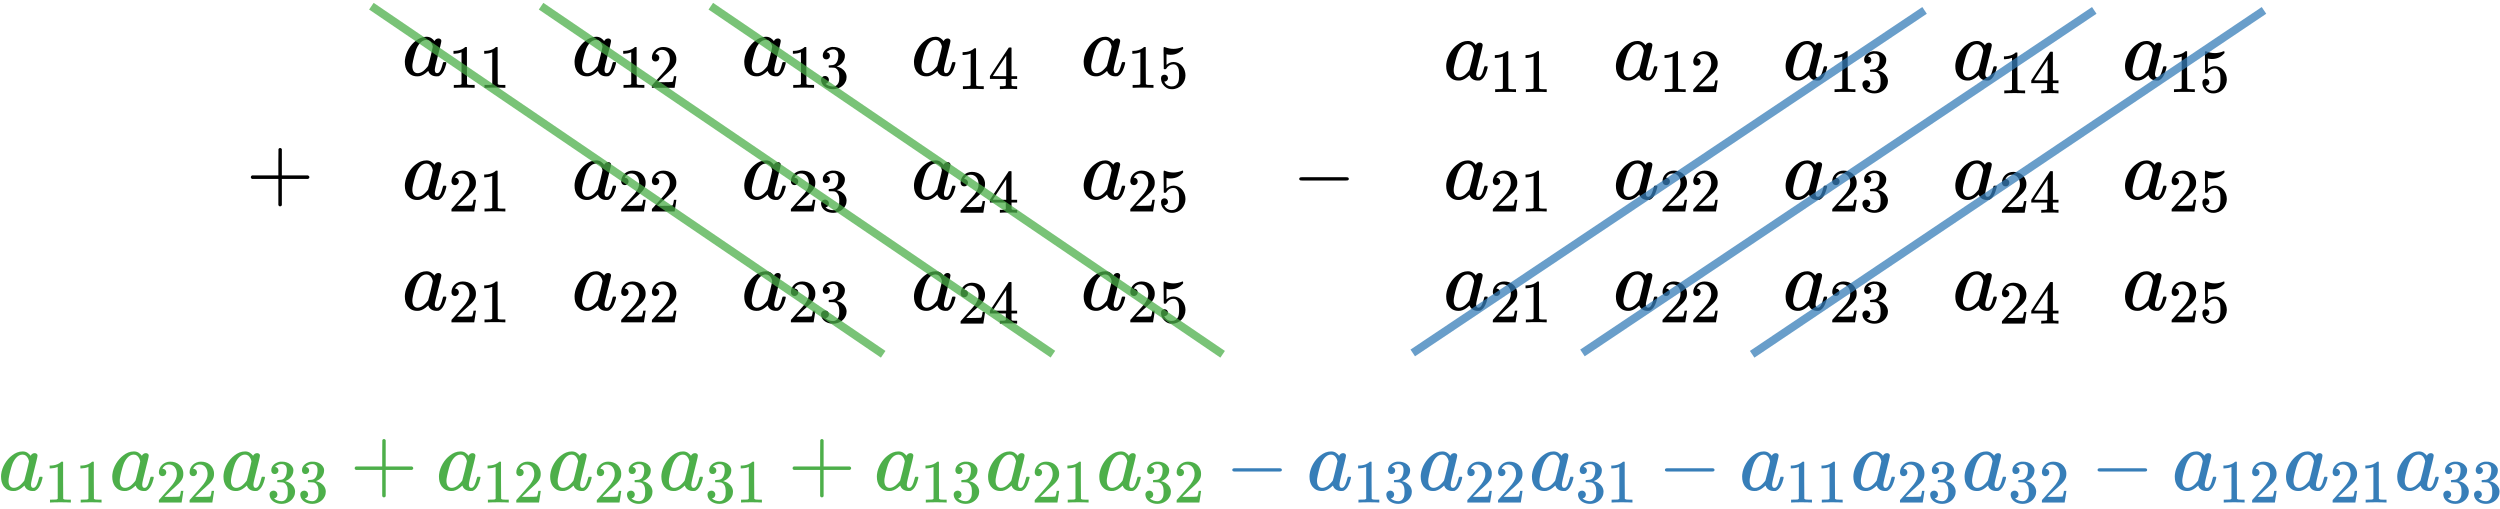
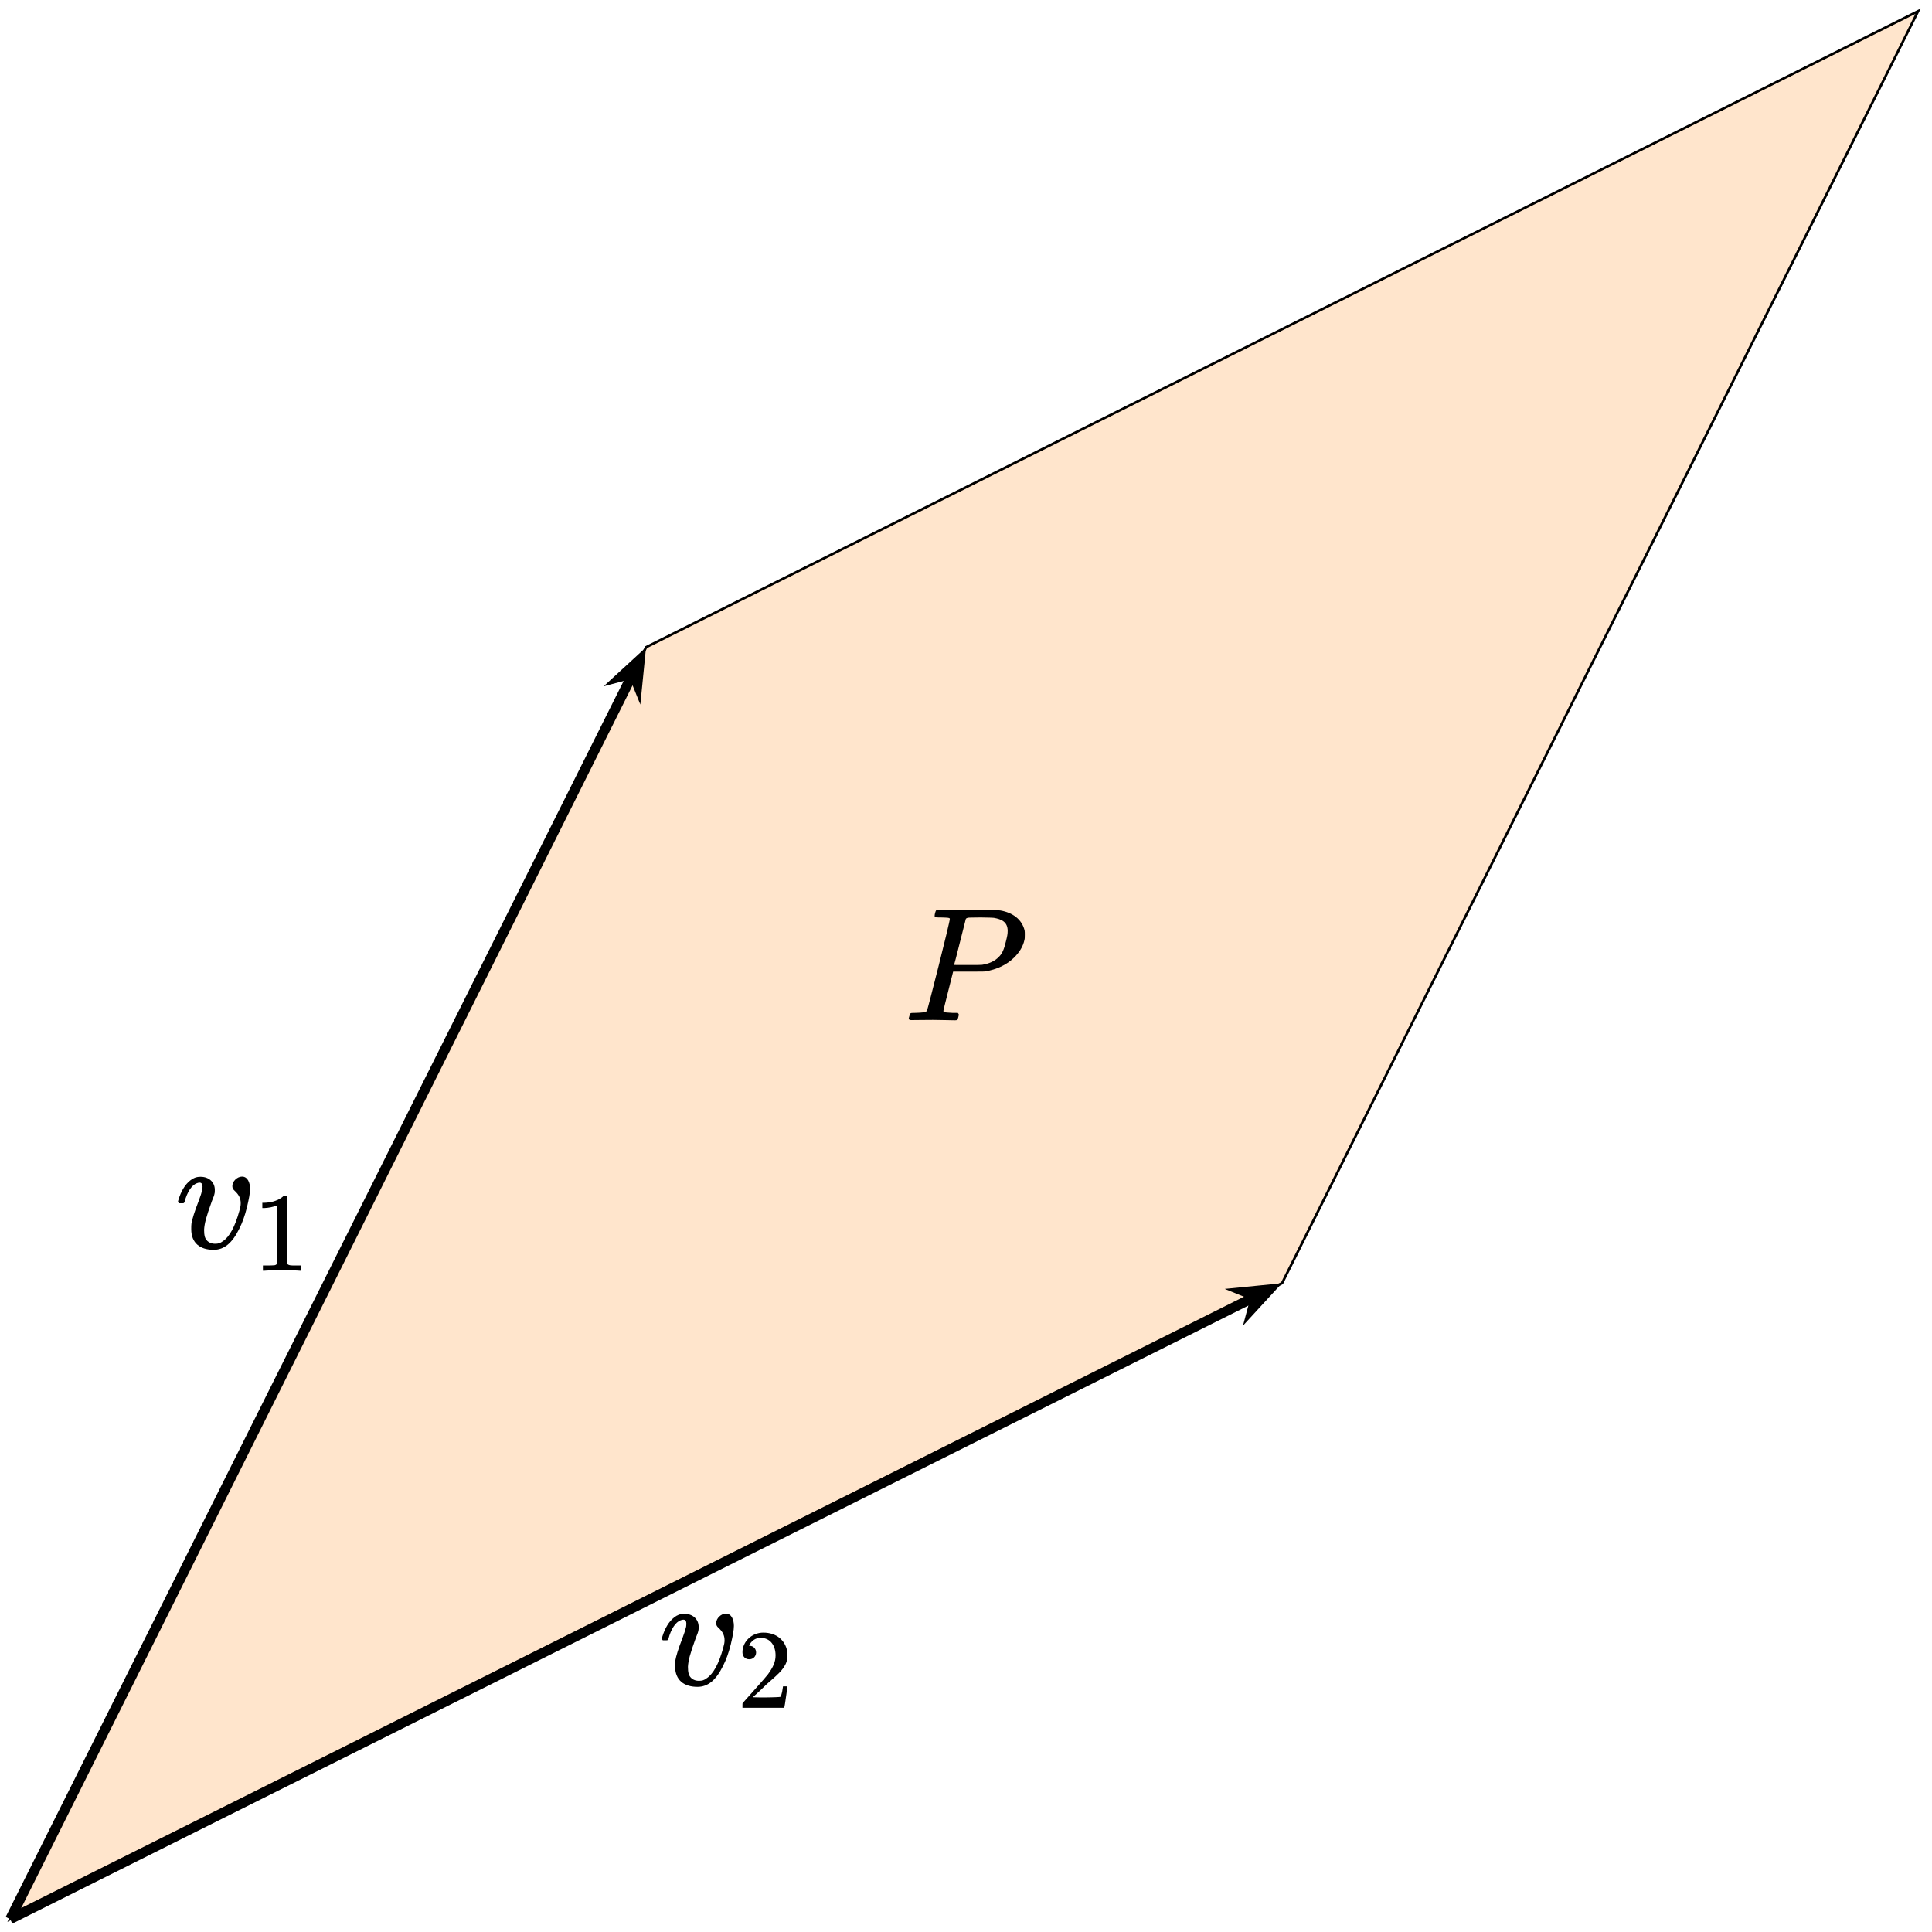
- <svg xmlns="http://www.w3.org/2000/svg" xmlns:xlink="http://www.w3.org/1999/xlink" width="369pt" height="75pt" viewBox="0 0 369 75" version="1.1">
+ <svg xmlns="http://www.w3.org/2000/svg" xmlns:xlink="http://www.w3.org/1999/xlink" width="155pt" height="155pt" viewBox="0 0 155 155" version="1.1">
  <defs>
    <g>
      <symbol overflow="visible" id="glyph0-0">
        <path style="stroke:none;" d="M 0.641 0 L 2.594 0 L 2.594 -6.906 L 0.641 -6.906 Z M 1.297 -0.641 L 1.297 -6.25 L 1.938 -6.25 L 1.938 -0.641 Z M 1.297 -0.641 " />
      </symbol>
      <symbol overflow="visible" id="glyph0-1">
-         <path style="stroke:none;" d="M 6.312 -1.984 L 6.25 -1.984 C 6.062 -1.984 6.078 -1.969 6 -1.703 C 5.812 -1 5.672 -0.641 5.469 -0.453 C 5.375 -0.391 5.312 -0.344 5.203 -0.344 C 4.906 -0.344 4.844 -0.562 4.844 -0.875 C 4.844 -1.328 5.812 -4.75 5.812 -5.109 C 5.812 -5.328 5.594 -5.469 5.391 -5.469 C 5.109 -5.469 4.906 -5.297 4.797 -5.078 C 4.516 -5.422 4.188 -5.719 3.625 -5.719 C 3.016 -5.719 2.5 -5.484 2.047 -5.125 C 1.25 -4.531 0.562 -3.453 0.438 -2.312 C 0.422 -2.234 0.422 -2.141 0.422 -2.031 C 0.422 -1.406 0.547 -0.984 0.812 -0.578 C 1.125 -0.188 1.531 0.125 2.234 0.125 C 2.359 0.125 2.469 0.125 2.547 0.109 C 2.969 0.031 3.375 -0.219 3.781 -0.594 C 3.875 -0.672 3.875 -0.688 3.891 -0.656 C 3.891 -0.641 3.922 -0.562 3.953 -0.5 C 4.141 -0.125 4.547 0.125 5.094 0.125 C 5.281 0.125 5.297 0.125 5.406 0.109 C 5.562 0.031 5.672 -0.031 5.812 -0.172 C 6.094 -0.453 6.328 -0.922 6.516 -1.672 C 6.547 -1.781 6.547 -1.828 6.547 -1.859 C 6.547 -1.984 6.5 -1.984 6.312 -1.984 Z M 1.531 -1.375 C 1.531 -1.484 1.547 -1.578 1.547 -1.672 C 1.609 -2.141 1.891 -3.297 2.078 -3.797 C 2.312 -4.438 2.844 -5.25 3.594 -5.25 C 3.984 -5.25 4.234 -5.031 4.406 -4.688 C 4.453 -4.578 4.547 -4.359 4.547 -4.25 C 4.547 -4.109 3.906 -1.484 3.859 -1.422 C 3.797 -1.297 3.344 -0.797 3.125 -0.641 C 2.844 -0.438 2.562 -0.344 2.312 -0.344 C 1.781 -0.344 1.531 -0.781 1.531 -1.375 Z M 1.531 -1.375 " />
+         <path style="stroke:none;" d="M 3.125 0.141 C 3.984 0.141 4.625 -0.422 5.172 -1.531 C 5.438 -2.062 5.609 -2.531 5.797 -3.266 C 5.953 -3.938 6.047 -4.406 6.047 -4.75 C 6.047 -5.234 5.859 -5.734 5.406 -5.734 C 5.016 -5.734 4.625 -5.359 4.625 -4.969 C 4.625 -4.828 4.672 -4.719 4.797 -4.609 C 5.156 -4.281 5.297 -3.984 5.297 -3.594 C 5.297 -3.406 5.266 -3.266 5.188 -2.984 C 4.844 -1.719 4.391 -0.891 3.859 -0.547 C 3.656 -0.391 3.5 -0.344 3.234 -0.344 C 2.844 -0.344 2.531 -0.547 2.422 -0.891 C 2.375 -1.078 2.359 -1.219 2.359 -1.469 C 2.391 -1.984 2.516 -2.469 2.984 -3.766 C 3.094 -4.031 3.188 -4.281 3.188 -4.344 C 3.219 -4.422 3.219 -4.562 3.219 -4.672 C 3.219 -5.297 2.734 -5.719 2.078 -5.719 C 1.719 -5.719 1.484 -5.609 1.266 -5.438 C 0.812 -5.094 0.5 -4.516 0.312 -3.906 C 0.281 -3.812 0.266 -3.75 0.266 -3.719 C 0.266 -3.672 0.328 -3.625 0.344 -3.594 L 0.531 -3.594 C 0.781 -3.594 0.734 -3.594 0.797 -3.719 C 1 -4.5 1.375 -5.062 1.781 -5.203 C 1.859 -5.234 1.938 -5.25 2 -5.25 C 2.156 -5.25 2.234 -5.125 2.234 -4.922 C 2.234 -4.797 2.219 -4.641 2.156 -4.484 C 2.156 -4.422 2.047 -4.125 1.953 -3.859 C 1.562 -2.844 1.422 -2.375 1.344 -1.953 C 1.328 -1.859 1.328 -1.688 1.328 -1.516 C 1.328 -0.391 2.047 0.141 3.125 0.141 Z M 3.125 0.141 " />
+       </symbol>
+       <symbol overflow="visible" id="glyph0-2">
+         <path style="stroke:none;" d="M 3.719 -8.141 C 3.719 -7.844 1.938 -0.844 1.891 -0.797 C 1.844 -0.703 1.781 -0.656 1.641 -0.641 C 1.5 -0.625 1.156 -0.594 0.875 -0.594 C 0.531 -0.594 0.531 -0.594 0.469 -0.328 C 0.438 -0.219 0.422 -0.172 0.422 -0.141 C 0.422 -0.109 0.438 -0.109 0.453 -0.078 C 0.484 -0.031 0.5 -0.016 0.656 -0.016 C 1.141 -0.016 1.594 -0.031 2.359 -0.031 C 3.141 -0.031 3.609 0 4.125 0 C 4.297 0 4.297 -0.031 4.344 -0.062 C 4.359 -0.109 4.438 -0.375 4.438 -0.453 C 4.438 -0.516 4.375 -0.562 4.359 -0.594 L 3.953 -0.594 C 3.562 -0.609 3.297 -0.641 3.234 -0.656 C 3.219 -0.672 3.203 -0.703 3.203 -0.766 C 3.203 -0.797 3.375 -1.5 3.594 -2.359 L 3.984 -3.906 L 5.203 -3.906 C 6.266 -3.906 6.453 -3.906 6.562 -3.922 C 7.5 -4.078 8.281 -4.453 8.875 -5.031 C 9.328 -5.484 9.594 -5.938 9.703 -6.438 C 9.734 -6.547 9.734 -6.703 9.734 -6.859 C 9.734 -7 9.734 -7.125 9.719 -7.203 C 9.5 -8.109 8.75 -8.641 7.766 -8.812 C 7.609 -8.828 7.578 -8.828 5.141 -8.844 C 2.719 -8.844 2.672 -8.844 2.625 -8.828 C 2.578 -8.781 2.5 -8.516 2.5 -8.391 C 2.5 -8.25 2.531 -8.25 2.984 -8.25 C 3.375 -8.234 3.719 -8.25 3.719 -8.141 Z M 8.359 -7.172 C 8.359 -6.922 8.328 -6.766 8.219 -6.328 C 8.062 -5.672 7.922 -5.344 7.641 -5.078 C 7.328 -4.75 6.891 -4.547 6.312 -4.453 C 6.172 -4.438 6.016 -4.438 5.109 -4.438 C 4.109 -4.438 4.062 -4.438 4.062 -4.453 C 4.094 -4.484 4.938 -7.922 5 -8.125 C 5.031 -8.188 5.109 -8.219 5.234 -8.234 C 5.281 -8.234 5.719 -8.25 6.219 -8.25 C 7 -8.234 7.141 -8.234 7.25 -8.219 C 7.875 -8.109 8.359 -7.891 8.359 -7.172 Z M 8.359 -7.172 " />
      </symbol>
      <symbol overflow="visible" id="glyph1-0">
        <path style="stroke:none;" d="M 0.453 0 L 1.812 0 L 1.812 -4.828 L 0.453 -4.828 Z M 0.906 -0.453 L 0.906 -4.375 L 1.359 -4.375 L 1.359 -0.453 Z M 0.906 -0.453 " />
      </symbol>
      <symbol overflow="visible" id="glyph1-1">
        <path style="stroke:none;" d="M 3.766 0 L 3.875 0 L 3.875 -0.422 L 3.328 -0.422 C 3.062 -0.422 2.875 -0.422 2.75 -0.547 L 2.734 -3.266 L 2.734 -5.984 C 2.688 -6.031 2.703 -6.031 2.578 -6.031 C 2.5 -6.031 2.5 -6.031 2.469 -6.016 C 2.422 -5.969 2.281 -5.844 2.188 -5.797 C 1.859 -5.594 1.438 -5.469 0.922 -5.453 L 0.75 -5.453 L 0.75 -5.031 L 0.922 -5.031 C 1.266 -5.047 1.594 -5.109 1.859 -5.219 C 1.891 -5.234 1.922 -5.234 1.938 -5.234 L 1.938 -0.547 C 1.859 -0.5 1.828 -0.453 1.719 -0.438 C 1.609 -0.422 1.297 -0.422 1.031 -0.422 L 0.797 -0.422 L 0.797 0 L 0.906 0 C 1.062 -0.031 2.047 -0.031 2.328 -0.031 C 2.625 -0.031 3.609 -0.031 3.766 0 Z M 3.766 0 " />
      </symbol>
      <symbol overflow="visible" id="glyph1-2">
        <path style="stroke:none;" d="M 1 -3.891 C 1.328 -3.891 1.547 -4.141 1.547 -4.438 C 1.547 -4.719 1.344 -4.969 1.031 -4.969 C 1 -4.969 0.984 -4.969 0.984 -4.984 C 0.984 -5 1.031 -5.062 1.062 -5.141 C 1.266 -5.422 1.516 -5.609 1.922 -5.609 C 2.703 -5.609 3.109 -4.969 3.109 -4.203 C 3.109 -3.672 2.906 -3.25 2.5 -2.688 C 2.297 -2.438 2.25 -2.375 1.234 -1.234 C 0.828 -0.781 0.484 -0.391 0.469 -0.375 C 0.453 -0.359 0.453 -0.328 0.453 -0.172 L 0.453 0 L 3.812 0 L 3.812 -0.031 C 3.844 -0.078 4.047 -1.625 4.062 -1.688 L 4.062 -1.719 L 3.703 -1.719 L 3.703 -1.688 C 3.641 -1.281 3.625 -1.203 3.578 -1.062 C 3.547 -0.984 3.516 -0.891 3.484 -0.875 C 3.438 -0.859 2.891 -0.828 1.969 -0.828 L 1.281 -0.844 L 1.828 -1.344 C 2.438 -1.938 2.406 -1.906 2.734 -2.188 C 3.328 -2.703 3.562 -2.953 3.75 -3.219 C 3.969 -3.547 4.062 -3.812 4.062 -4.219 C 4.062 -4.328 4.062 -4.438 4.047 -4.516 C 3.891 -5.406 3.188 -6.031 2.125 -6.031 C 1.203 -6.031 0.453 -5.312 0.453 -4.453 C 0.453 -4.141 0.656 -3.891 1 -3.891 Z M 1 -3.891 " />
      </symbol>
-       <symbol overflow="visible" id="glyph1-3">
-         <path style="stroke:none;" d="M 1.156 -4.203 C 1.484 -4.203 1.688 -4.438 1.688 -4.719 C 1.688 -4.969 1.5 -5.219 1.266 -5.234 C 1.219 -5.25 1.203 -5.25 1.203 -5.25 C 1.188 -5.266 1.312 -5.391 1.375 -5.422 C 1.594 -5.578 1.906 -5.672 2.172 -5.672 C 2.359 -5.672 2.469 -5.641 2.594 -5.547 C 2.844 -5.406 2.922 -5.156 2.922 -4.766 C 2.922 -4.062 2.656 -3.438 2.109 -3.359 C 2.047 -3.359 1.609 -3.312 1.578 -3.312 C 1.562 -3.312 1.547 -3.312 1.531 -3.297 C 1.5 -3.266 1.5 -3.266 1.5 -3.156 C 1.5 -3.047 1.5 -3.031 1.516 -3.016 L 1.547 -2.984 L 1.938 -2.984 C 2.344 -2.969 2.344 -2.969 2.484 -2.922 C 2.844 -2.734 3.062 -2.328 3.062 -1.766 L 3.062 -1.594 C 3.062 -1.141 3.031 -0.891 2.906 -0.672 C 2.75 -0.359 2.469 -0.188 2.156 -0.188 C 1.719 -0.188 1.312 -0.359 1.031 -0.594 L 1.094 -0.609 C 1.359 -0.688 1.531 -0.891 1.531 -1.172 C 1.531 -1.5 1.281 -1.75 0.953 -1.75 C 0.641 -1.75 0.375 -1.516 0.375 -1.172 C 0.375 -1.047 0.406 -0.875 0.469 -0.734 C 0.688 -0.172 1.359 0.203 2.156 0.203 C 2.984 0.203 3.688 -0.266 3.969 -0.875 C 4.094 -1.109 4.141 -1.344 4.141 -1.594 C 4.141 -2.109 3.859 -2.562 3.406 -2.859 C 3.016 -3.109 2.703 -3.125 2.703 -3.156 C 2.703 -3.156 2.719 -3.156 2.734 -3.172 C 3.375 -3.406 3.891 -4 3.891 -4.734 C 3.891 -4.828 3.891 -4.906 3.875 -4.969 C 3.766 -5.344 3.516 -5.625 3.125 -5.828 C 2.922 -5.922 2.734 -5.984 2.516 -6.016 C 2.422 -6.031 2.25 -6.031 2.109 -6.031 L 1.969 -6.031 C 1.312 -5.938 0.625 -5.484 0.625 -4.75 C 0.625 -4.438 0.812 -4.203 1.156 -4.203 Z M 1.156 -4.203 " />
-       </symbol>
-       <symbol overflow="visible" id="glyph1-4">
-         <path style="stroke:none;" d="M 4.188 0 L 4.266 0 L 4.266 -0.422 L 4 -0.422 C 3.641 -0.422 3.547 -0.438 3.484 -0.484 C 3.438 -0.547 3.438 -0.531 3.438 -1.031 L 3.438 -1.5 L 4.266 -1.5 L 4.266 -1.906 L 3.438 -1.906 L 3.438 -6.078 L 3.375 -6.141 L 3.219 -6.141 C 3.062 -6.141 3.047 -6.141 3.031 -6.125 C 3.016 -6.109 2.484 -5.312 1.625 -4 L 0.25 -1.906 L 0.25 -1.5 L 2.594 -1.5 L 2.594 -1.047 C 2.594 -0.734 2.594 -0.578 2.594 -0.547 C 2.578 -0.516 2.531 -0.469 2.484 -0.469 C 2.406 -0.438 2.297 -0.422 2 -0.422 L 1.719 -0.422 L 1.719 0 L 1.797 0 C 1.938 -0.031 2.766 -0.031 3.016 -0.031 C 3.25 -0.031 4.062 -0.031 4.188 0 Z M 2.656 -1.906 L 1.656 -1.906 L 0.672 -1.922 L 2.656 -4.938 Z M 2.656 -1.906 " />
-       </symbol>
-       <symbol overflow="visible" id="glyph1-5">
-         <path style="stroke:none;" d="M 0.969 -1.938 C 0.672 -1.938 0.453 -1.75 0.453 -1.391 C 0.453 -1.344 0.469 -1.281 0.469 -1.219 C 0.5 -0.922 0.609 -0.641 0.812 -0.422 C 0.875 -0.328 1.031 -0.172 1.109 -0.125 C 1.375 0.094 1.656 0.203 2.078 0.203 C 3.219 0.203 4.062 -0.734 4.062 -1.828 C 4.062 -2.781 3.484 -3.562 2.688 -3.766 C 2.578 -3.781 2.453 -3.812 2.312 -3.812 C 1.844 -3.812 1.547 -3.609 1.266 -3.391 L 1.266 -4.953 L 1.344 -4.938 C 1.5 -4.891 1.688 -4.875 1.859 -4.875 C 2.734 -4.875 3.312 -5.266 3.719 -5.75 L 3.719 -5.875 C 3.719 -5.984 3.703 -6.031 3.641 -6.031 C 3.609 -6.031 3.578 -6.031 3.531 -6 C 3.141 -5.844 2.719 -5.75 2.297 -5.75 C 1.828 -5.75 1.453 -5.844 1.094 -5.984 C 1 -6.016 0.938 -6.031 0.922 -6.031 C 0.922 -6.031 0.891 -6.031 0.891 -6.016 C 0.844 -6.016 0.828 -5.859 0.828 -5.516 C 0.828 -5.25 0.844 -4.891 0.844 -4.391 C 0.844 -2.984 0.844 -2.844 0.859 -2.812 C 0.875 -2.766 0.906 -2.75 1.031 -2.75 C 1.172 -2.75 1.188 -2.766 1.234 -2.844 C 1.438 -3.203 1.812 -3.469 2.297 -3.469 C 2.594 -3.469 2.734 -3.344 2.875 -3.156 C 3.062 -2.922 3.125 -2.594 3.125 -1.906 C 3.125 -1.344 3.078 -0.984 2.953 -0.75 C 2.781 -0.406 2.5 -0.203 2.031 -0.203 C 1.5 -0.203 1.125 -0.5 0.953 -0.875 L 0.922 -0.922 L 0.984 -0.922 C 1.219 -0.922 1.484 -1.125 1.484 -1.406 C 1.484 -1.719 1.266 -1.938 0.969 -1.938 Z M 0.969 -1.938 " />
-       </symbol>
-       <symbol overflow="visible" id="glyph2-0">
-         <path style="stroke:none;" d="M 0.641 0 L 2.594 0 L 2.594 -6.906 L 0.641 -6.906 Z M 1.297 -0.641 L 1.297 -6.25 L 1.938 -6.25 L 1.938 -0.641 Z M 1.297 -0.641 " />
-       </symbol>
-       <symbol overflow="visible" id="glyph2-1">
-         <path style="stroke:none;" d="M 0.719 -3.234 C 0.719 -3.094 0.797 -3.031 0.906 -2.984 L 4.781 -2.984 L 4.781 0.875 C 4.828 0.984 4.891 1.062 5.031 1.062 C 5.188 1.062 5.25 0.984 5.297 0.875 L 5.297 -2.984 L 9.156 -2.984 C 9.266 -3.031 9.359 -3.094 9.359 -3.234 C 9.359 -3.375 9.266 -3.453 9.156 -3.5 L 5.297 -3.5 L 5.297 -7.359 C 5.25 -7.469 5.172 -7.547 5.031 -7.547 C 4.906 -7.547 4.844 -7.453 4.797 -7.391 L 4.781 -5.438 L 4.781 -3.5 L 0.906 -3.5 C 0.797 -3.453 0.719 -3.375 0.719 -3.234 Z M 0.719 -3.234 " />
-       </symbol>
-       <symbol overflow="visible" id="glyph3-0">
-         <path style="stroke:none;" d="" />
-       </symbol>
-       <symbol overflow="visible" id="glyph3-1">
-         <path style="stroke:none;" d="M 7.875 -2.75 C 8.078 -2.75 8.297 -2.75 8.297 -2.984 C 8.297 -3.234 8.078 -3.234 7.875 -3.234 L 1.406 -3.234 C 1.203 -3.234 0.984 -3.234 0.984 -2.984 C 0.984 -2.75 1.203 -2.75 1.406 -2.75 Z M 7.875 -2.75 " />
-       </symbol>
    </g>
  </defs>
  <g id="surface1">
+     <path style="fill-rule:nonzero;fill:rgb(100%,49.799%,0%);fill-opacity:0.2;stroke-width:0.199;stroke-linecap:butt;stroke-linejoin:miter;stroke:rgb(0%,0%,0%);stroke-opacity:1;stroke-miterlimit:10;" d="M 0.001 0 L 51.024 102.047 L 153.075 153.074 L 102.047 51.024 Z M 0.001 0 " transform="matrix(1,0,0,-1,0.812,153.969)" />
+     <path style="fill:none;stroke-width:0.797;stroke-linecap:butt;stroke-linejoin:miter;stroke:rgb(0%,0%,0%);stroke-opacity:1;stroke-miterlimit:10;" d="M 0.001 0 L 49.872 99.746 " transform="matrix(1,0,0,-1,0.812,153.969)" />
+     <path style="fill-rule:nonzero;fill:rgb(0%,0%,0%);fill-opacity:1;stroke-width:0.718;stroke-linecap:butt;stroke-linejoin:miter;stroke:rgb(0%,0%,0%);stroke-opacity:1;stroke-miterlimit:10;" d="M 3.229 -0 L 1.157 0.789 L 1.857 -0 L 1.16 -0.79 Z M 3.229 -0 " transform="matrix(0.44722,-0.89442,-0.89442,-0.44722,49.93476,55.72343)" />
    <g style="fill:rgb(0%,0%,0%);fill-opacity:1;">
-       <use xlink:href="#glyph0-1" x="59.333" y="11.143" />
+       <use xlink:href="#glyph0-1" x="14.015" y="100.129" />
    </g>
    <g style="fill:rgb(0%,0%,0%);fill-opacity:1;">
-       <use xlink:href="#glyph1-1" x="66.184" y="12.963" />
-       <use xlink:href="#glyph1-1" x="70.717" y="12.963" />
+       <use xlink:href="#glyph1-1" x="20.296" y="101.949" />
+     </g>
+     <path style="fill:none;stroke-width:0.797;stroke-linecap:butt;stroke-linejoin:miter;stroke:rgb(0%,0%,0%);stroke-opacity:1;stroke-miterlimit:10;" d="M 0.001 0 L 99.747 49.871 " transform="matrix(1,0,0,-1,0.812,153.969)" />
+     <path style="fill-rule:nonzero;fill:rgb(0%,0%,0%);fill-opacity:1;stroke-width:0.718;stroke-linecap:butt;stroke-linejoin:miter;stroke:rgb(0%,0%,0%);stroke-opacity:1;stroke-miterlimit:10;" d="M 3.229 -0 L 1.16 0.79 L 1.857 0 L 1.157 -0.79 Z M 3.229 -0 " transform="matrix(0.89442,-0.44722,-0.44722,-0.89442,99.05757,104.8462)" />
+     <g style="fill:rgb(0%,0%,0%);fill-opacity:1;">
+       <use xlink:href="#glyph0-1" x="52.832" y="135.191" />
    </g>
    <g style="fill:rgb(0%,0%,0%);fill-opacity:1;">
-       <use xlink:href="#glyph0-1" x="84.381" y="11.143" />
+       <use xlink:href="#glyph1-2" x="59.113" y="137.011" />
    </g>
    <g style="fill:rgb(0%,0%,0%);fill-opacity:1;">
-       <use xlink:href="#glyph1-1" x="91.233" y="12.963" />
-       <use xlink:href="#glyph1-2" x="95.766" y="12.963" />
-     </g>
-     <g style="fill:rgb(0%,0%,0%);fill-opacity:1;">
-       <use xlink:href="#glyph0-1" x="109.43" y="11.143" />
-     </g>
-     <g style="fill:rgb(0%,0%,0%);fill-opacity:1;">
-       <use xlink:href="#glyph1-1" x="116.281" y="12.963" />
-       <use xlink:href="#glyph1-3" x="120.814" y="12.963" />
-     </g>
-     <g style="fill:rgb(0%,0%,0%);fill-opacity:1;">
-       <use xlink:href="#glyph0-1" x="134.479" y="11.143" />
-     </g>
-     <g style="fill:rgb(0%,0%,0%);fill-opacity:1;">
-       <use xlink:href="#glyph1-1" x="141.33" y="13.149" />
-       <use xlink:href="#glyph1-4" x="145.863" y="13.149" />
-     </g>
-     <g style="fill:rgb(0%,0%,0%);fill-opacity:1;">
-       <use xlink:href="#glyph0-1" x="159.528" y="11.143" />
-     </g>
-     <g style="fill:rgb(0%,0%,0%);fill-opacity:1;">
-       <use xlink:href="#glyph1-1" x="166.379" y="12.963" />
-       <use xlink:href="#glyph1-5" x="170.912" y="12.963" />
-     </g>
-     <g style="fill:rgb(0%,0%,0%);fill-opacity:1;">
-       <use xlink:href="#glyph2-1" x="36.305" y="29.392" />
-     </g>
-     <g style="fill:rgb(0%,0%,0%);fill-opacity:1;">
-       <use xlink:href="#glyph0-1" x="59.333" y="29.392" />
-     </g>
-     <g style="fill:rgb(0%,0%,0%);fill-opacity:1;">
-       <use xlink:href="#glyph1-2" x="66.184" y="31.213" />
-       <use xlink:href="#glyph1-1" x="70.717" y="31.213" />
-     </g>
-     <g style="fill:rgb(0%,0%,0%);fill-opacity:1;">
-       <use xlink:href="#glyph0-1" x="84.381" y="29.392" />
-     </g>
-     <g style="fill:rgb(0%,0%,0%);fill-opacity:1;">
-       <use xlink:href="#glyph1-2" x="91.233" y="31.213" />
-       <use xlink:href="#glyph1-2" x="95.766" y="31.213" />
-     </g>
-     <g style="fill:rgb(0%,0%,0%);fill-opacity:1;">
-       <use xlink:href="#glyph0-1" x="109.43" y="29.392" />
-     </g>
-     <g style="fill:rgb(0%,0%,0%);fill-opacity:1;">
-       <use xlink:href="#glyph1-2" x="116.281" y="31.213" />
-       <use xlink:href="#glyph1-3" x="120.814" y="31.213" />
-     </g>
-     <g style="fill:rgb(0%,0%,0%);fill-opacity:1;">
-       <use xlink:href="#glyph0-1" x="134.479" y="29.392" />
-     </g>
-     <g style="fill:rgb(0%,0%,0%);fill-opacity:1;">
-       <use xlink:href="#glyph1-2" x="141.33" y="31.398" />
-       <use xlink:href="#glyph1-4" x="145.863" y="31.398" />
-     </g>
-     <g style="fill:rgb(0%,0%,0%);fill-opacity:1;">
-       <use xlink:href="#glyph0-1" x="159.528" y="29.392" />
-     </g>
-     <g style="fill:rgb(0%,0%,0%);fill-opacity:1;">
-       <use xlink:href="#glyph1-2" x="166.379" y="31.213" />
-       <use xlink:href="#glyph1-5" x="170.912" y="31.213" />
-     </g>
-     <g style="fill:rgb(0%,0%,0%);fill-opacity:1;">
-       <use xlink:href="#glyph0-1" x="59.333" y="45.757" />
-     </g>
-     <g style="fill:rgb(0%,0%,0%);fill-opacity:1;">
-       <use xlink:href="#glyph1-2" x="66.184" y="47.577" />
-       <use xlink:href="#glyph1-1" x="70.717" y="47.577" />
-     </g>
-     <g style="fill:rgb(0%,0%,0%);fill-opacity:1;">
-       <use xlink:href="#glyph0-1" x="84.381" y="45.757" />
-     </g>
-     <g style="fill:rgb(0%,0%,0%);fill-opacity:1;">
-       <use xlink:href="#glyph1-2" x="91.233" y="47.577" />
-       <use xlink:href="#glyph1-2" x="95.766" y="47.577" />
-     </g>
-     <g style="fill:rgb(0%,0%,0%);fill-opacity:1;">
-       <use xlink:href="#glyph0-1" x="109.43" y="45.757" />
-     </g>
-     <g style="fill:rgb(0%,0%,0%);fill-opacity:1;">
-       <use xlink:href="#glyph1-2" x="116.281" y="47.577" />
-       <use xlink:href="#glyph1-3" x="120.814" y="47.577" />
-     </g>
-     <g style="fill:rgb(0%,0%,0%);fill-opacity:1;">
-       <use xlink:href="#glyph0-1" x="134.479" y="45.757" />
-     </g>
-     <g style="fill:rgb(0%,0%,0%);fill-opacity:1;">
-       <use xlink:href="#glyph1-2" x="141.33" y="47.763" />
-       <use xlink:href="#glyph1-4" x="145.863" y="47.763" />
-     </g>
-     <g style="fill:rgb(0%,0%,0%);fill-opacity:1;">
-       <use xlink:href="#glyph0-1" x="159.528" y="45.757" />
-     </g>
-     <g style="fill:rgb(0%,0%,0%);fill-opacity:1;">
-       <use xlink:href="#glyph1-2" x="166.379" y="47.577" />
-       <use xlink:href="#glyph1-5" x="170.912" y="47.577" />
-     </g>
-     <g style="fill:rgb(0%,0%,0%);fill-opacity:1;">
-       <use xlink:href="#glyph0-1" x="213.035" y="11.765" />
-     </g>
-     <g style="fill:rgb(0%,0%,0%);fill-opacity:1;">
-       <use xlink:href="#glyph1-1" x="219.887" y="13.586" />
-       <use xlink:href="#glyph1-1" x="224.42" y="13.586" />
-     </g>
-     <g style="fill:rgb(0%,0%,0%);fill-opacity:1;">
-       <use xlink:href="#glyph0-1" x="238.084" y="11.765" />
-     </g>
-     <g style="fill:rgb(0%,0%,0%);fill-opacity:1;">
-       <use xlink:href="#glyph1-1" x="244.935" y="13.586" />
-       <use xlink:href="#glyph1-2" x="249.468" y="13.586" />
-     </g>
-     <g style="fill:rgb(0%,0%,0%);fill-opacity:1;">
-       <use xlink:href="#glyph0-1" x="263.133" y="11.765" />
-     </g>
-     <g style="fill:rgb(0%,0%,0%);fill-opacity:1;">
-       <use xlink:href="#glyph1-1" x="269.984" y="13.586" />
-       <use xlink:href="#glyph1-3" x="274.517" y="13.586" />
-     </g>
-     <g style="fill:rgb(0%,0%,0%);fill-opacity:1;">
-       <use xlink:href="#glyph0-1" x="288.182" y="11.765" />
-     </g>
-     <g style="fill:rgb(0%,0%,0%);fill-opacity:1;">
-       <use xlink:href="#glyph1-1" x="295.033" y="13.771" />
-       <use xlink:href="#glyph1-4" x="299.566" y="13.771" />
-     </g>
-     <g style="fill:rgb(0%,0%,0%);fill-opacity:1;">
-       <use xlink:href="#glyph0-1" x="313.23" y="11.765" />
-     </g>
-     <g style="fill:rgb(0%,0%,0%);fill-opacity:1;">
-       <use xlink:href="#glyph1-1" x="320.082" y="13.586" />
-       <use xlink:href="#glyph1-5" x="324.615" y="13.586" />
-     </g>
-     <g style="fill:rgb(0%,0%,0%);fill-opacity:1;">
-       <use xlink:href="#glyph3-1" x="190.785" y="29.392" />
-     </g>
-     <g style="fill:rgb(0%,0%,0%);fill-opacity:1;">
-       <use xlink:href="#glyph0-1" x="213.035" y="29.392" />
-     </g>
-     <g style="fill:rgb(0%,0%,0%);fill-opacity:1;">
-       <use xlink:href="#glyph1-2" x="219.887" y="31.213" />
-       <use xlink:href="#glyph1-1" x="224.42" y="31.213" />
-     </g>
-     <g style="fill:rgb(0%,0%,0%);fill-opacity:1;">
-       <use xlink:href="#glyph0-1" x="238.084" y="29.392" />
-     </g>
-     <g style="fill:rgb(0%,0%,0%);fill-opacity:1;">
-       <use xlink:href="#glyph1-2" x="244.935" y="31.213" />
-       <use xlink:href="#glyph1-2" x="249.468" y="31.213" />
-     </g>
-     <g style="fill:rgb(0%,0%,0%);fill-opacity:1;">
-       <use xlink:href="#glyph0-1" x="263.133" y="29.392" />
-     </g>
-     <g style="fill:rgb(0%,0%,0%);fill-opacity:1;">
-       <use xlink:href="#glyph1-2" x="269.984" y="31.213" />
-       <use xlink:href="#glyph1-3" x="274.517" y="31.213" />
-     </g>
-     <g style="fill:rgb(0%,0%,0%);fill-opacity:1;">
-       <use xlink:href="#glyph0-1" x="288.182" y="29.392" />
-     </g>
-     <g style="fill:rgb(0%,0%,0%);fill-opacity:1;">
-       <use xlink:href="#glyph1-2" x="295.033" y="31.398" />
-       <use xlink:href="#glyph1-4" x="299.566" y="31.398" />
-     </g>
-     <g style="fill:rgb(0%,0%,0%);fill-opacity:1;">
-       <use xlink:href="#glyph0-1" x="313.23" y="29.392" />
-     </g>
-     <g style="fill:rgb(0%,0%,0%);fill-opacity:1;">
-       <use xlink:href="#glyph1-2" x="320.082" y="31.213" />
-       <use xlink:href="#glyph1-5" x="324.615" y="31.213" />
-     </g>
-     <g style="fill:rgb(0%,0%,0%);fill-opacity:1;">
-       <use xlink:href="#glyph0-1" x="213.035" y="45.757" />
-     </g>
-     <g style="fill:rgb(0%,0%,0%);fill-opacity:1;">
-       <use xlink:href="#glyph1-2" x="219.887" y="47.577" />
-       <use xlink:href="#glyph1-1" x="224.42" y="47.577" />
-     </g>
-     <g style="fill:rgb(0%,0%,0%);fill-opacity:1;">
-       <use xlink:href="#glyph0-1" x="238.084" y="45.757" />
-     </g>
-     <g style="fill:rgb(0%,0%,0%);fill-opacity:1;">
-       <use xlink:href="#glyph1-2" x="244.935" y="47.577" />
-       <use xlink:href="#glyph1-2" x="249.468" y="47.577" />
-     </g>
-     <g style="fill:rgb(0%,0%,0%);fill-opacity:1;">
-       <use xlink:href="#glyph0-1" x="263.133" y="45.757" />
-     </g>
-     <g style="fill:rgb(0%,0%,0%);fill-opacity:1;">
-       <use xlink:href="#glyph1-2" x="269.984" y="47.577" />
-       <use xlink:href="#glyph1-3" x="274.517" y="47.577" />
-     </g>
-     <g style="fill:rgb(0%,0%,0%);fill-opacity:1;">
-       <use xlink:href="#glyph0-1" x="288.182" y="45.757" />
-     </g>
-     <g style="fill:rgb(0%,0%,0%);fill-opacity:1;">
-       <use xlink:href="#glyph1-2" x="295.033" y="47.763" />
-       <use xlink:href="#glyph1-4" x="299.566" y="47.763" />
-     </g>
-     <g style="fill:rgb(0%,0%,0%);fill-opacity:1;">
-       <use xlink:href="#glyph0-1" x="313.23" y="45.757" />
-     </g>
-     <g style="fill:rgb(0%,0%,0%);fill-opacity:1;">
-       <use xlink:href="#glyph1-2" x="320.082" y="47.577" />
-       <use xlink:href="#glyph1-5" x="324.615" y="47.577" />
-     </g>
-     <path style="fill:none;stroke-width:1.196;stroke-linecap:butt;stroke-linejoin:miter;stroke:rgb(30.199%,68.629%,29.019%);stroke-opacity:0.75;stroke-miterlimit:10;" d="M -129.96 55.695 L -54.417 4.316 " transform="matrix(1,0,0,-1,184.776,56.609)" />
-     <path style="fill:none;stroke-width:1.196;stroke-linecap:butt;stroke-linejoin:miter;stroke:rgb(30.199%,68.629%,29.019%);stroke-opacity:0.75;stroke-miterlimit:10;" d="M -104.913 55.695 L -29.366 4.332 " transform="matrix(1,0,0,-1,184.776,56.609)" />
-     <path style="fill:none;stroke-width:1.196;stroke-linecap:butt;stroke-linejoin:miter;stroke:rgb(30.199%,68.629%,29.019%);stroke-opacity:0.75;stroke-miterlimit:10;" d="M -79.862 55.695 L -4.315 4.316 " transform="matrix(1,0,0,-1,184.776,56.609)" />
-     <path style="fill:none;stroke-width:1.196;stroke-linecap:butt;stroke-linejoin:miter;stroke:rgb(21.57%,49.409%,72.159%);stroke-opacity:0.75;stroke-miterlimit:10;" d="M 99.29 55.074 L 23.744 4.515 " transform="matrix(1,0,0,-1,184.776,56.609)" />
-     <path style="fill:none;stroke-width:1.196;stroke-linecap:butt;stroke-linejoin:miter;stroke:rgb(21.57%,49.409%,72.159%);stroke-opacity:0.75;stroke-miterlimit:10;" d="M 124.337 55.074 L 48.794 4.515 " transform="matrix(1,0,0,-1,184.776,56.609)" />
-     <path style="fill:none;stroke-width:1.196;stroke-linecap:butt;stroke-linejoin:miter;stroke:rgb(21.57%,49.409%,72.159%);stroke-opacity:0.75;stroke-miterlimit:10;" d="M 149.388 55.074 L 73.841 4.316 " transform="matrix(1,0,0,-1,184.776,56.609)" />
-     <g style="fill:rgb(30.199%,68.629%,29.019%);fill-opacity:1;">
-       <use xlink:href="#glyph0-1" x="-0.27" y="72.349" />
-     </g>
-     <g style="fill:rgb(30.199%,68.629%,29.019%);fill-opacity:1;">
-       <use xlink:href="#glyph1-1" x="6.581" y="74.169" />
-       <use xlink:href="#glyph1-1" x="11.114" y="74.169" />
-     </g>
-     <g style="fill:rgb(30.199%,68.629%,29.019%);fill-opacity:1;">
-       <use xlink:href="#glyph0-1" x="16.145" y="72.349" />
-     </g>
-     <g style="fill:rgb(30.199%,68.629%,29.019%);fill-opacity:1;">
-       <use xlink:href="#glyph1-2" x="22.997" y="74.169" />
-       <use xlink:href="#glyph1-2" x="27.53" y="74.169" />
-     </g>
-     <g style="fill:rgb(30.199%,68.629%,29.019%);fill-opacity:1;">
-       <use xlink:href="#glyph0-1" x="32.561" y="72.349" />
-     </g>
-     <g style="fill:rgb(30.199%,68.629%,29.019%);fill-opacity:1;">
-       <use xlink:href="#glyph1-3" x="39.412" y="74.169" />
-       <use xlink:href="#glyph1-3" x="43.945" y="74.169" />
-     </g>
-     <g style="fill:rgb(30.199%,68.629%,29.019%);fill-opacity:1;">
-       <use xlink:href="#glyph2-1" x="51.633" y="72.349" />
-     </g>
-     <g style="fill:rgb(30.199%,68.629%,29.019%);fill-opacity:1;">
-       <use xlink:href="#glyph0-1" x="64.366" y="72.349" />
-     </g>
-     <g style="fill:rgb(30.199%,68.629%,29.019%);fill-opacity:1;">
-       <use xlink:href="#glyph1-1" x="71.217" y="74.169" />
-       <use xlink:href="#glyph1-2" x="75.75" y="74.169" />
-     </g>
-     <g style="fill:rgb(30.199%,68.629%,29.019%);fill-opacity:1;">
-       <use xlink:href="#glyph0-1" x="80.781" y="72.349" />
-     </g>
-     <g style="fill:rgb(30.199%,68.629%,29.019%);fill-opacity:1;">
-       <use xlink:href="#glyph1-2" x="87.632" y="74.169" />
-       <use xlink:href="#glyph1-3" x="92.165" y="74.169" />
-     </g>
-     <g style="fill:rgb(30.199%,68.629%,29.019%);fill-opacity:1;">
-       <use xlink:href="#glyph0-1" x="97.196" y="72.349" />
-     </g>
-     <g style="fill:rgb(30.199%,68.629%,29.019%);fill-opacity:1;">
-       <use xlink:href="#glyph1-3" x="104.048" y="74.169" />
-       <use xlink:href="#glyph1-1" x="108.581" y="74.169" />
-     </g>
-     <g style="fill:rgb(30.199%,68.629%,29.019%);fill-opacity:1;">
-       <use xlink:href="#glyph2-1" x="116.269" y="72.349" />
-     </g>
-     <g style="fill:rgb(30.199%,68.629%,29.019%);fill-opacity:1;">
-       <use xlink:href="#glyph0-1" x="129.001" y="72.349" />
-     </g>
-     <g style="fill:rgb(30.199%,68.629%,29.019%);fill-opacity:1;">
-       <use xlink:href="#glyph1-1" x="135.853" y="74.169" />
-       <use xlink:href="#glyph1-3" x="140.386" y="74.169" />
-     </g>
-     <g style="fill:rgb(30.199%,68.629%,29.019%);fill-opacity:1;">
-       <use xlink:href="#glyph0-1" x="145.417" y="72.349" />
-     </g>
-     <g style="fill:rgb(30.199%,68.629%,29.019%);fill-opacity:1;">
-       <use xlink:href="#glyph1-2" x="152.268" y="74.169" />
-       <use xlink:href="#glyph1-1" x="156.801" y="74.169" />
-     </g>
-     <g style="fill:rgb(30.199%,68.629%,29.019%);fill-opacity:1;">
-       <use xlink:href="#glyph0-1" x="161.832" y="72.349" />
-     </g>
-     <g style="fill:rgb(30.199%,68.629%,29.019%);fill-opacity:1;">
-       <use xlink:href="#glyph1-3" x="168.683" y="74.169" />
-       <use xlink:href="#glyph1-2" x="173.216" y="74.169" />
-     </g>
-     <g style="fill:rgb(21.57%,49.409%,72.159%);fill-opacity:1;">
-       <use xlink:href="#glyph3-1" x="180.904" y="72.349" />
-     </g>
-     <g style="fill:rgb(21.57%,49.409%,72.159%);fill-opacity:1;">
-       <use xlink:href="#glyph0-1" x="192.859" y="72.349" />
-     </g>
-     <g style="fill:rgb(21.57%,49.409%,72.159%);fill-opacity:1;">
-       <use xlink:href="#glyph1-1" x="199.711" y="74.169" />
-       <use xlink:href="#glyph1-3" x="204.244" y="74.169" />
-     </g>
-     <g style="fill:rgb(21.57%,49.409%,72.159%);fill-opacity:1;">
-       <use xlink:href="#glyph0-1" x="209.275" y="72.349" />
-     </g>
-     <g style="fill:rgb(21.57%,49.409%,72.159%);fill-opacity:1;">
-       <use xlink:href="#glyph1-2" x="216.126" y="74.169" />
-       <use xlink:href="#glyph1-2" x="220.659" y="74.169" />
-     </g>
-     <g style="fill:rgb(21.57%,49.409%,72.159%);fill-opacity:1;">
-       <use xlink:href="#glyph0-1" x="225.69" y="72.349" />
-     </g>
-     <g style="fill:rgb(21.57%,49.409%,72.159%);fill-opacity:1;">
-       <use xlink:href="#glyph1-3" x="232.541" y="74.169" />
-       <use xlink:href="#glyph1-1" x="237.074" y="74.169" />
-     </g>
-     <g style="fill:rgb(21.57%,49.409%,72.159%);fill-opacity:1;">
-       <use xlink:href="#glyph3-1" x="244.762" y="72.349" />
-     </g>
-     <g style="fill:rgb(21.57%,49.409%,72.159%);fill-opacity:1;">
-       <use xlink:href="#glyph0-1" x="256.717" y="72.349" />
-     </g>
-     <g style="fill:rgb(21.57%,49.409%,72.159%);fill-opacity:1;">
-       <use xlink:href="#glyph1-1" x="263.569" y="74.169" />
-       <use xlink:href="#glyph1-1" x="268.102" y="74.169" />
-     </g>
-     <g style="fill:rgb(21.57%,49.409%,72.159%);fill-opacity:1;">
-       <use xlink:href="#glyph0-1" x="273.133" y="72.349" />
-     </g>
-     <g style="fill:rgb(21.57%,49.409%,72.159%);fill-opacity:1;">
-       <use xlink:href="#glyph1-2" x="279.984" y="74.169" />
-       <use xlink:href="#glyph1-3" x="284.517" y="74.169" />
-     </g>
-     <g style="fill:rgb(21.57%,49.409%,72.159%);fill-opacity:1;">
-       <use xlink:href="#glyph0-1" x="289.548" y="72.349" />
-     </g>
-     <g style="fill:rgb(21.57%,49.409%,72.159%);fill-opacity:1;">
-       <use xlink:href="#glyph1-3" x="296.399" y="74.169" />
-       <use xlink:href="#glyph1-2" x="300.932" y="74.169" />
-     </g>
-     <g style="fill:rgb(21.57%,49.409%,72.159%);fill-opacity:1;">
-       <use xlink:href="#glyph3-1" x="308.62" y="72.349" />
-     </g>
-     <g style="fill:rgb(21.57%,49.409%,72.159%);fill-opacity:1;">
-       <use xlink:href="#glyph0-1" x="320.575" y="72.349" />
-     </g>
-     <g style="fill:rgb(21.57%,49.409%,72.159%);fill-opacity:1;">
-       <use xlink:href="#glyph1-1" x="327.427" y="74.169" />
-       <use xlink:href="#glyph1-2" x="331.96" y="74.169" />
-     </g>
-     <g style="fill:rgb(21.57%,49.409%,72.159%);fill-opacity:1;">
-       <use xlink:href="#glyph0-1" x="336.991" y="72.349" />
-     </g>
-     <g style="fill:rgb(21.57%,49.409%,72.159%);fill-opacity:1;">
-       <use xlink:href="#glyph1-2" x="343.842" y="74.169" />
-       <use xlink:href="#glyph1-1" x="348.375" y="74.169" />
-     </g>
-     <g style="fill:rgb(21.57%,49.409%,72.159%);fill-opacity:1;">
-       <use xlink:href="#glyph0-1" x="353.406" y="72.349" />
-     </g>
-     <g style="fill:rgb(21.57%,49.409%,72.159%);fill-opacity:1;">
-       <use xlink:href="#glyph1-3" x="360.257" y="74.169" />
-       <use xlink:href="#glyph1-3" x="364.79" y="74.169" />
+       <use xlink:href="#glyph0-2" x="72.484" y="81.856" />
    </g>
  </g>
</svg>
